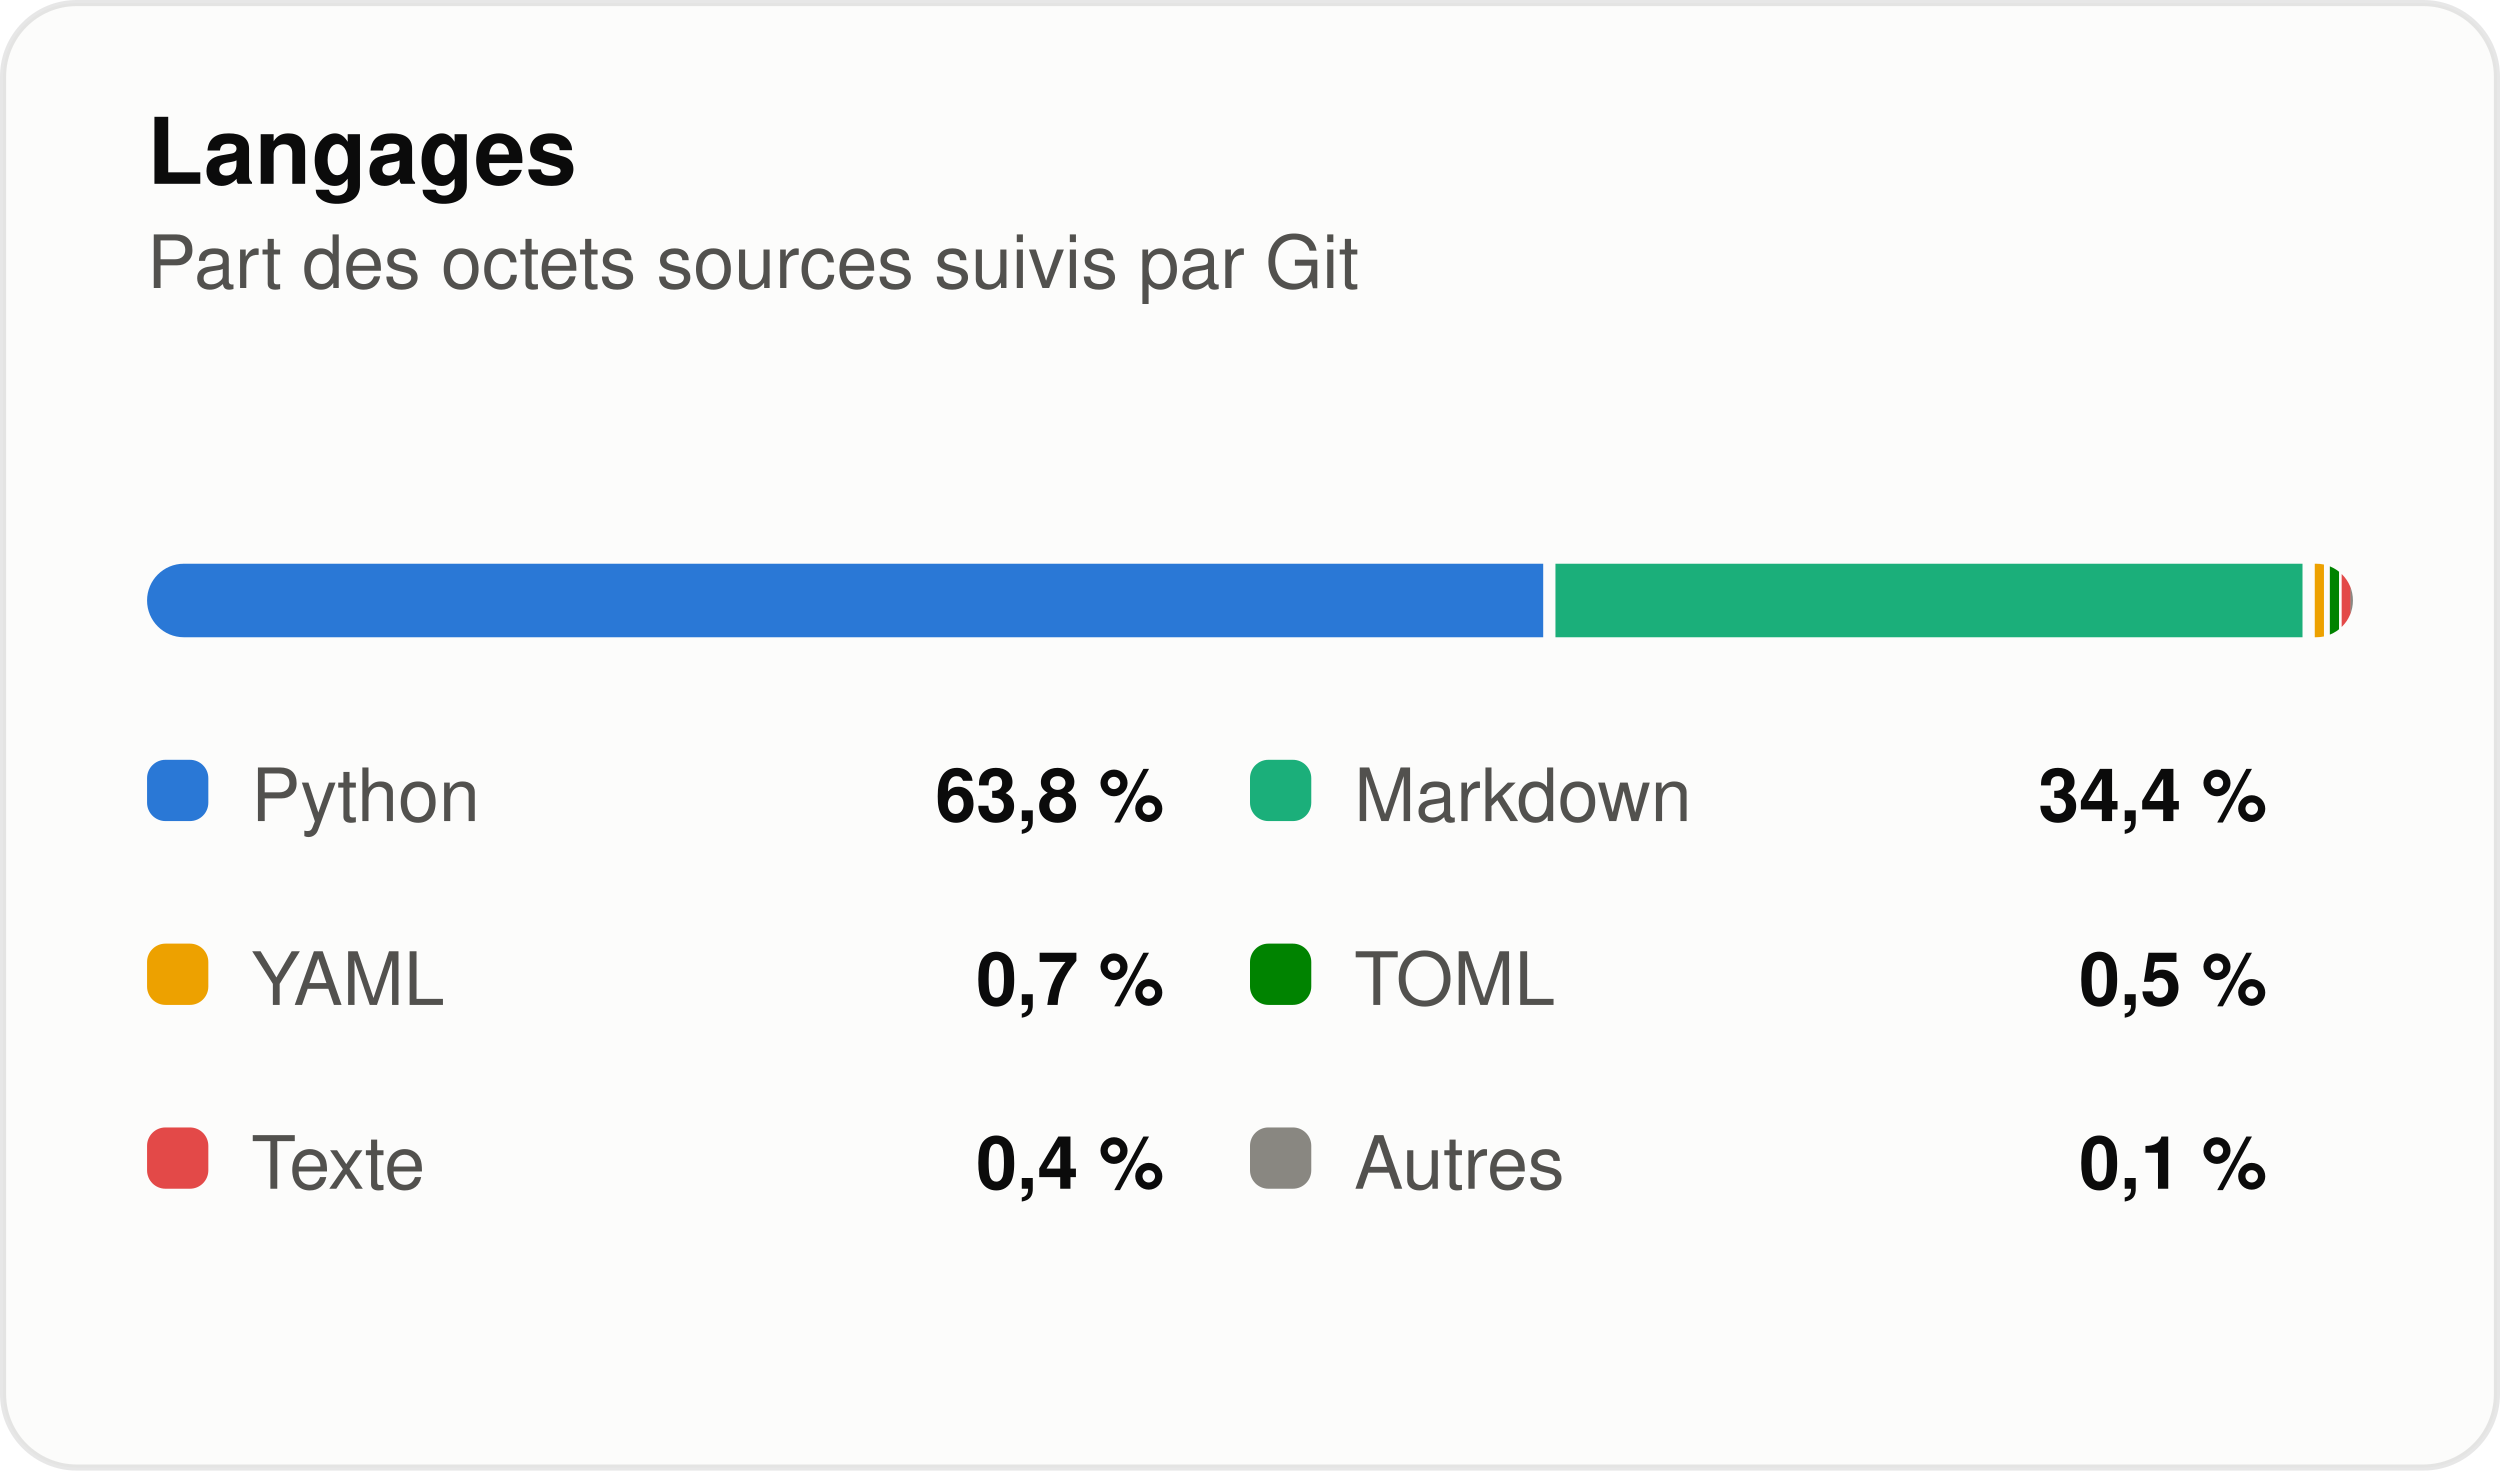
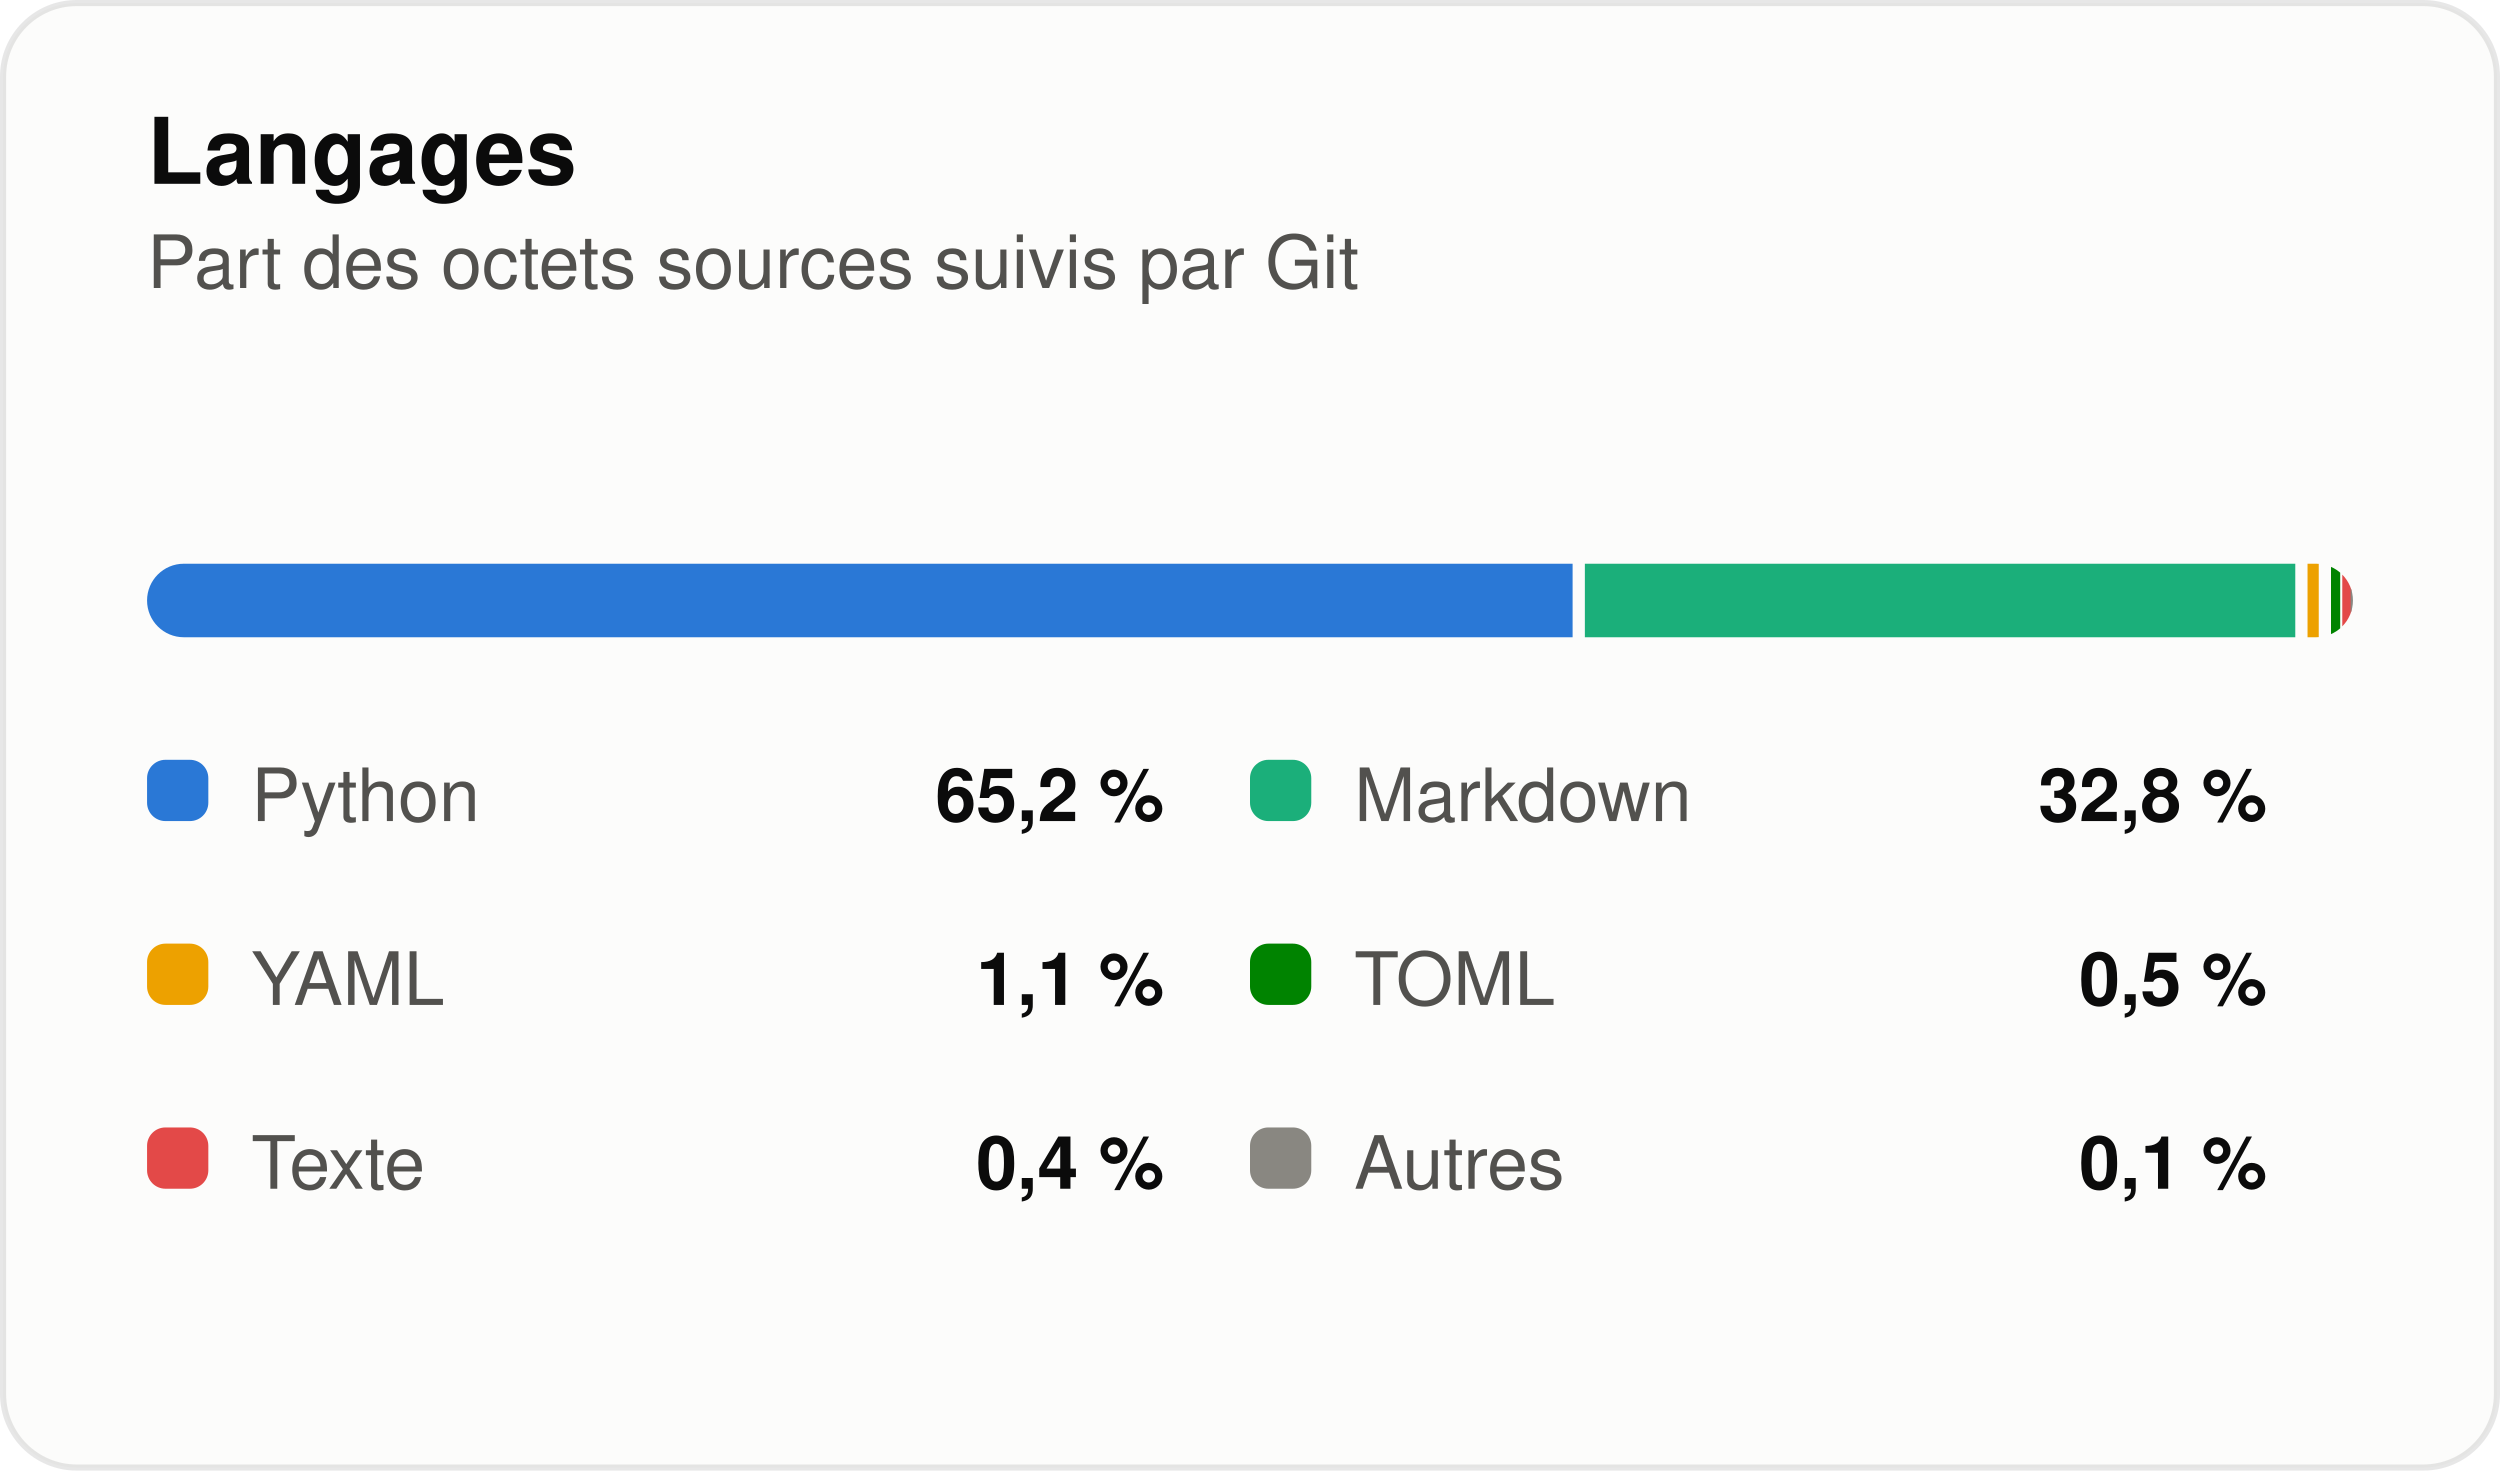
<svg xmlns="http://www.w3.org/2000/svg" width="408" height="240" viewBox="0 0 408 240" role="img" aria-label="Répartition des langages du dépôt en pourcentage d'octets" font-family="system-ui, 'Segoe UI', Ubuntu, Helvetica, Arial, sans-serif">
  <rect x="0.5" y="0.5" width="407" height="239" rx="12" fill="#fcfcfb" stroke="rgba(11,11,11,0.10)" />
  <text x="24" y="30" font-size="15" fill="#0b0b0b" font-weight="600">Langages</text>
  <text x="24" y="47" font-size="12" fill="#52514e">Part des octets sources suivis par Git</text>
  <clipPath id="strip">
    <rect x="24" y="92" width="360" height="12" rx="6" />
  </clipPath>
  <g clip-path="url(#strip)">
-     <rect x="24.00" y="92" width="227.85" height="12" fill="#2a78d6" />
-     <rect x="253.85" y="92" width="121.92" height="12" fill="#1baf7a" />
-     <rect x="377.77" y="92" width="1.50" height="12" fill="#eda100" />
-     <rect x="380.23" y="92" width="1.50" height="12" fill="#008300" />
-     <rect x="382.16" y="92" width="1.50" height="12" fill="#e34948" />
-     <rect x="383.60" y="92" width="1.50" height="12" fill="#898781" />
+     <rect x="24.00" y="92" width="232.65" height="12" fill="#2a78d6" />
+     <rect x="258.65" y="92" width="115.94" height="12" fill="#1baf7a" />
+     <rect x="376.59" y="92" width="1.83" height="12" fill="#eda100" />
+     <rect x="380.42" y="92" width="1.50" height="12" fill="#008300" />
+     <rect x="382.26" y="92" width="1.50" height="12" fill="#e34948" />
+     <rect x="383.62" y="92" width="1.50" height="12" fill="#898781" />
  </g>
  <rect x="24" y="124" width="10" height="10" rx="3" fill="#2a78d6" />
  <text x="41" y="134" font-size="12" fill="#52514e">Python</text>
-   <text x="190" y="134" font-size="12" fill="#0b0b0b" font-weight="600" text-anchor="end">63,8 %</text>
+   <text x="190" y="134" font-size="12" fill="#0b0b0b" font-weight="600" text-anchor="end">65,2 %</text>
  <rect x="204" y="124" width="10" height="10" rx="3" fill="#1baf7a" />
  <text x="221" y="134" font-size="12" fill="#52514e">Markdown</text>
-   <text x="370" y="134" font-size="12" fill="#0b0b0b" font-weight="600" text-anchor="end">34,4 %</text>
+   <text x="370" y="134" font-size="12" fill="#0b0b0b" font-weight="600" text-anchor="end">32,8 %</text>
  <rect x="24" y="154" width="10" height="10" rx="3" fill="#eda100" />
  <text x="41" y="164" font-size="12" fill="#52514e">YAML</text>
-   <text x="190" y="164" font-size="12" fill="#0b0b0b" font-weight="600" text-anchor="end">0,7 %</text>
+   <text x="190" y="164" font-size="12" fill="#0b0b0b" font-weight="600" text-anchor="end">1,1 %</text>
  <rect x="204" y="154" width="10" height="10" rx="3" fill="#008300" />
  <text x="221" y="164" font-size="12" fill="#52514e">TOML</text>
  <text x="370" y="164" font-size="12" fill="#0b0b0b" font-weight="600" text-anchor="end">0,5 %</text>
  <rect x="24" y="184" width="10" height="10" rx="3" fill="#e34948" />
  <text x="41" y="194" font-size="12" fill="#52514e">Texte</text>
  <text x="190" y="194" font-size="12" fill="#0b0b0b" font-weight="600" text-anchor="end">0,4 %</text>
  <rect x="204" y="184" width="10" height="10" rx="3" fill="#898781" />
  <text x="221" y="194" font-size="12" fill="#52514e">Autres</text>
  <text x="370" y="194" font-size="12" fill="#0b0b0b" font-weight="600" text-anchor="end">0,1 %</text>
</svg>
